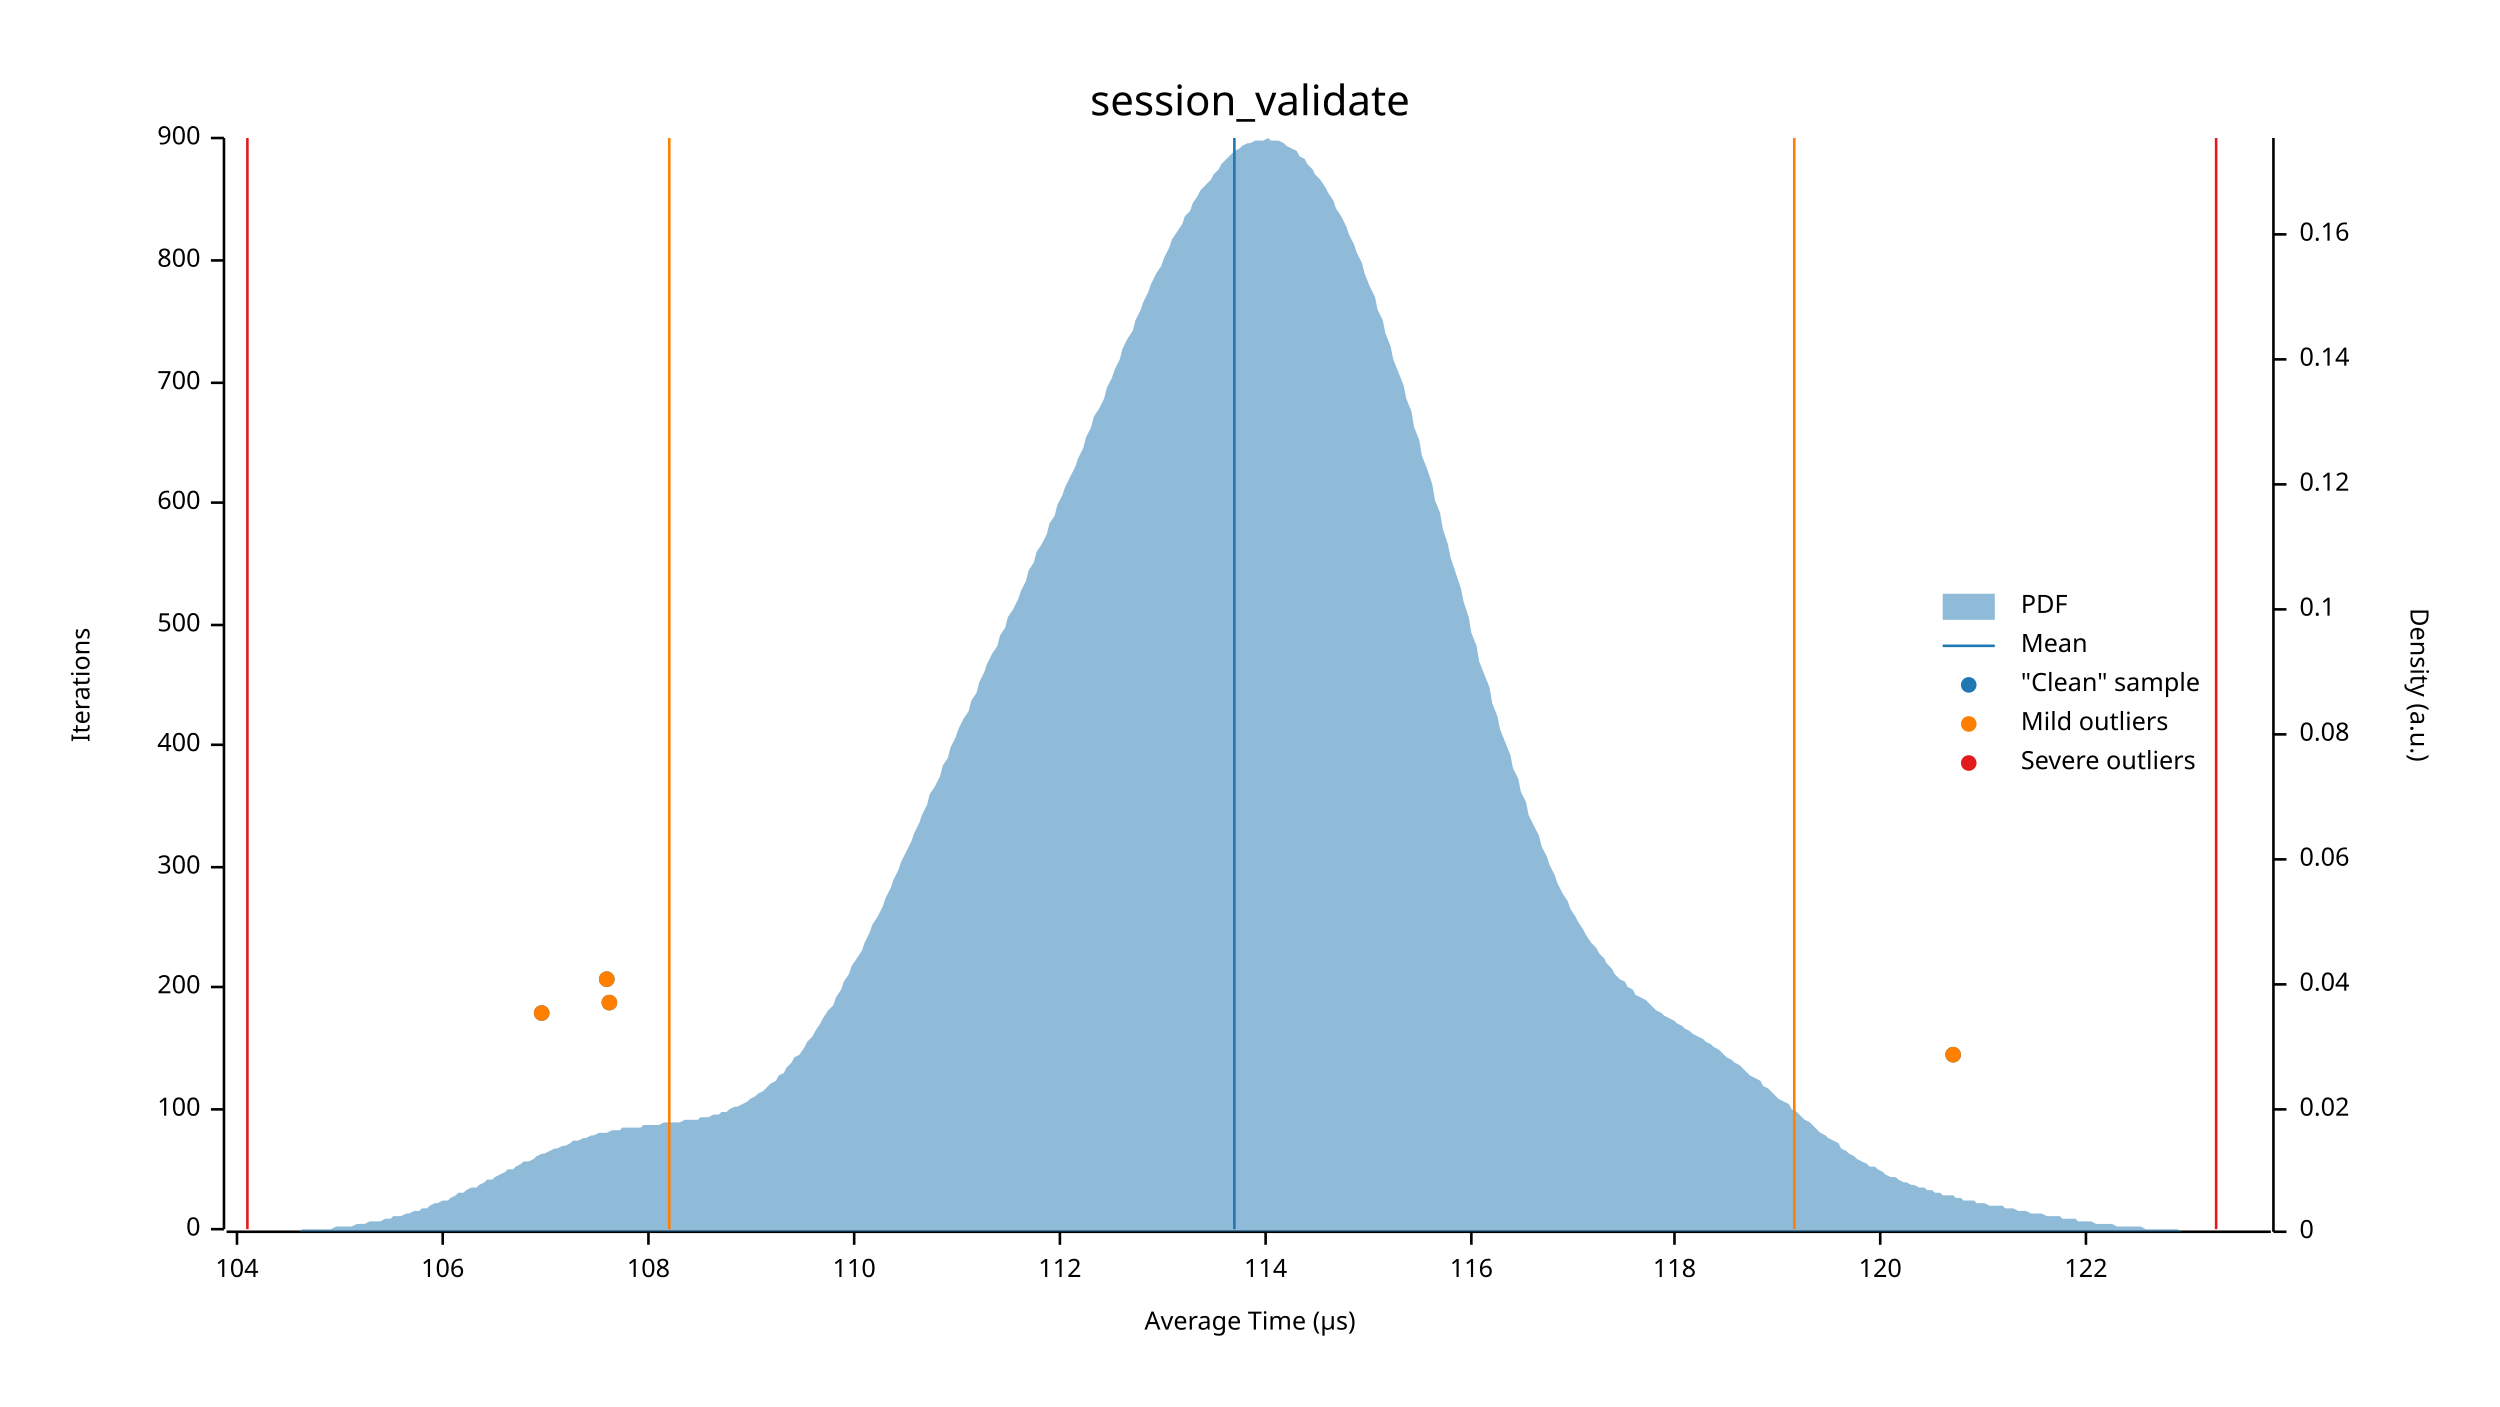
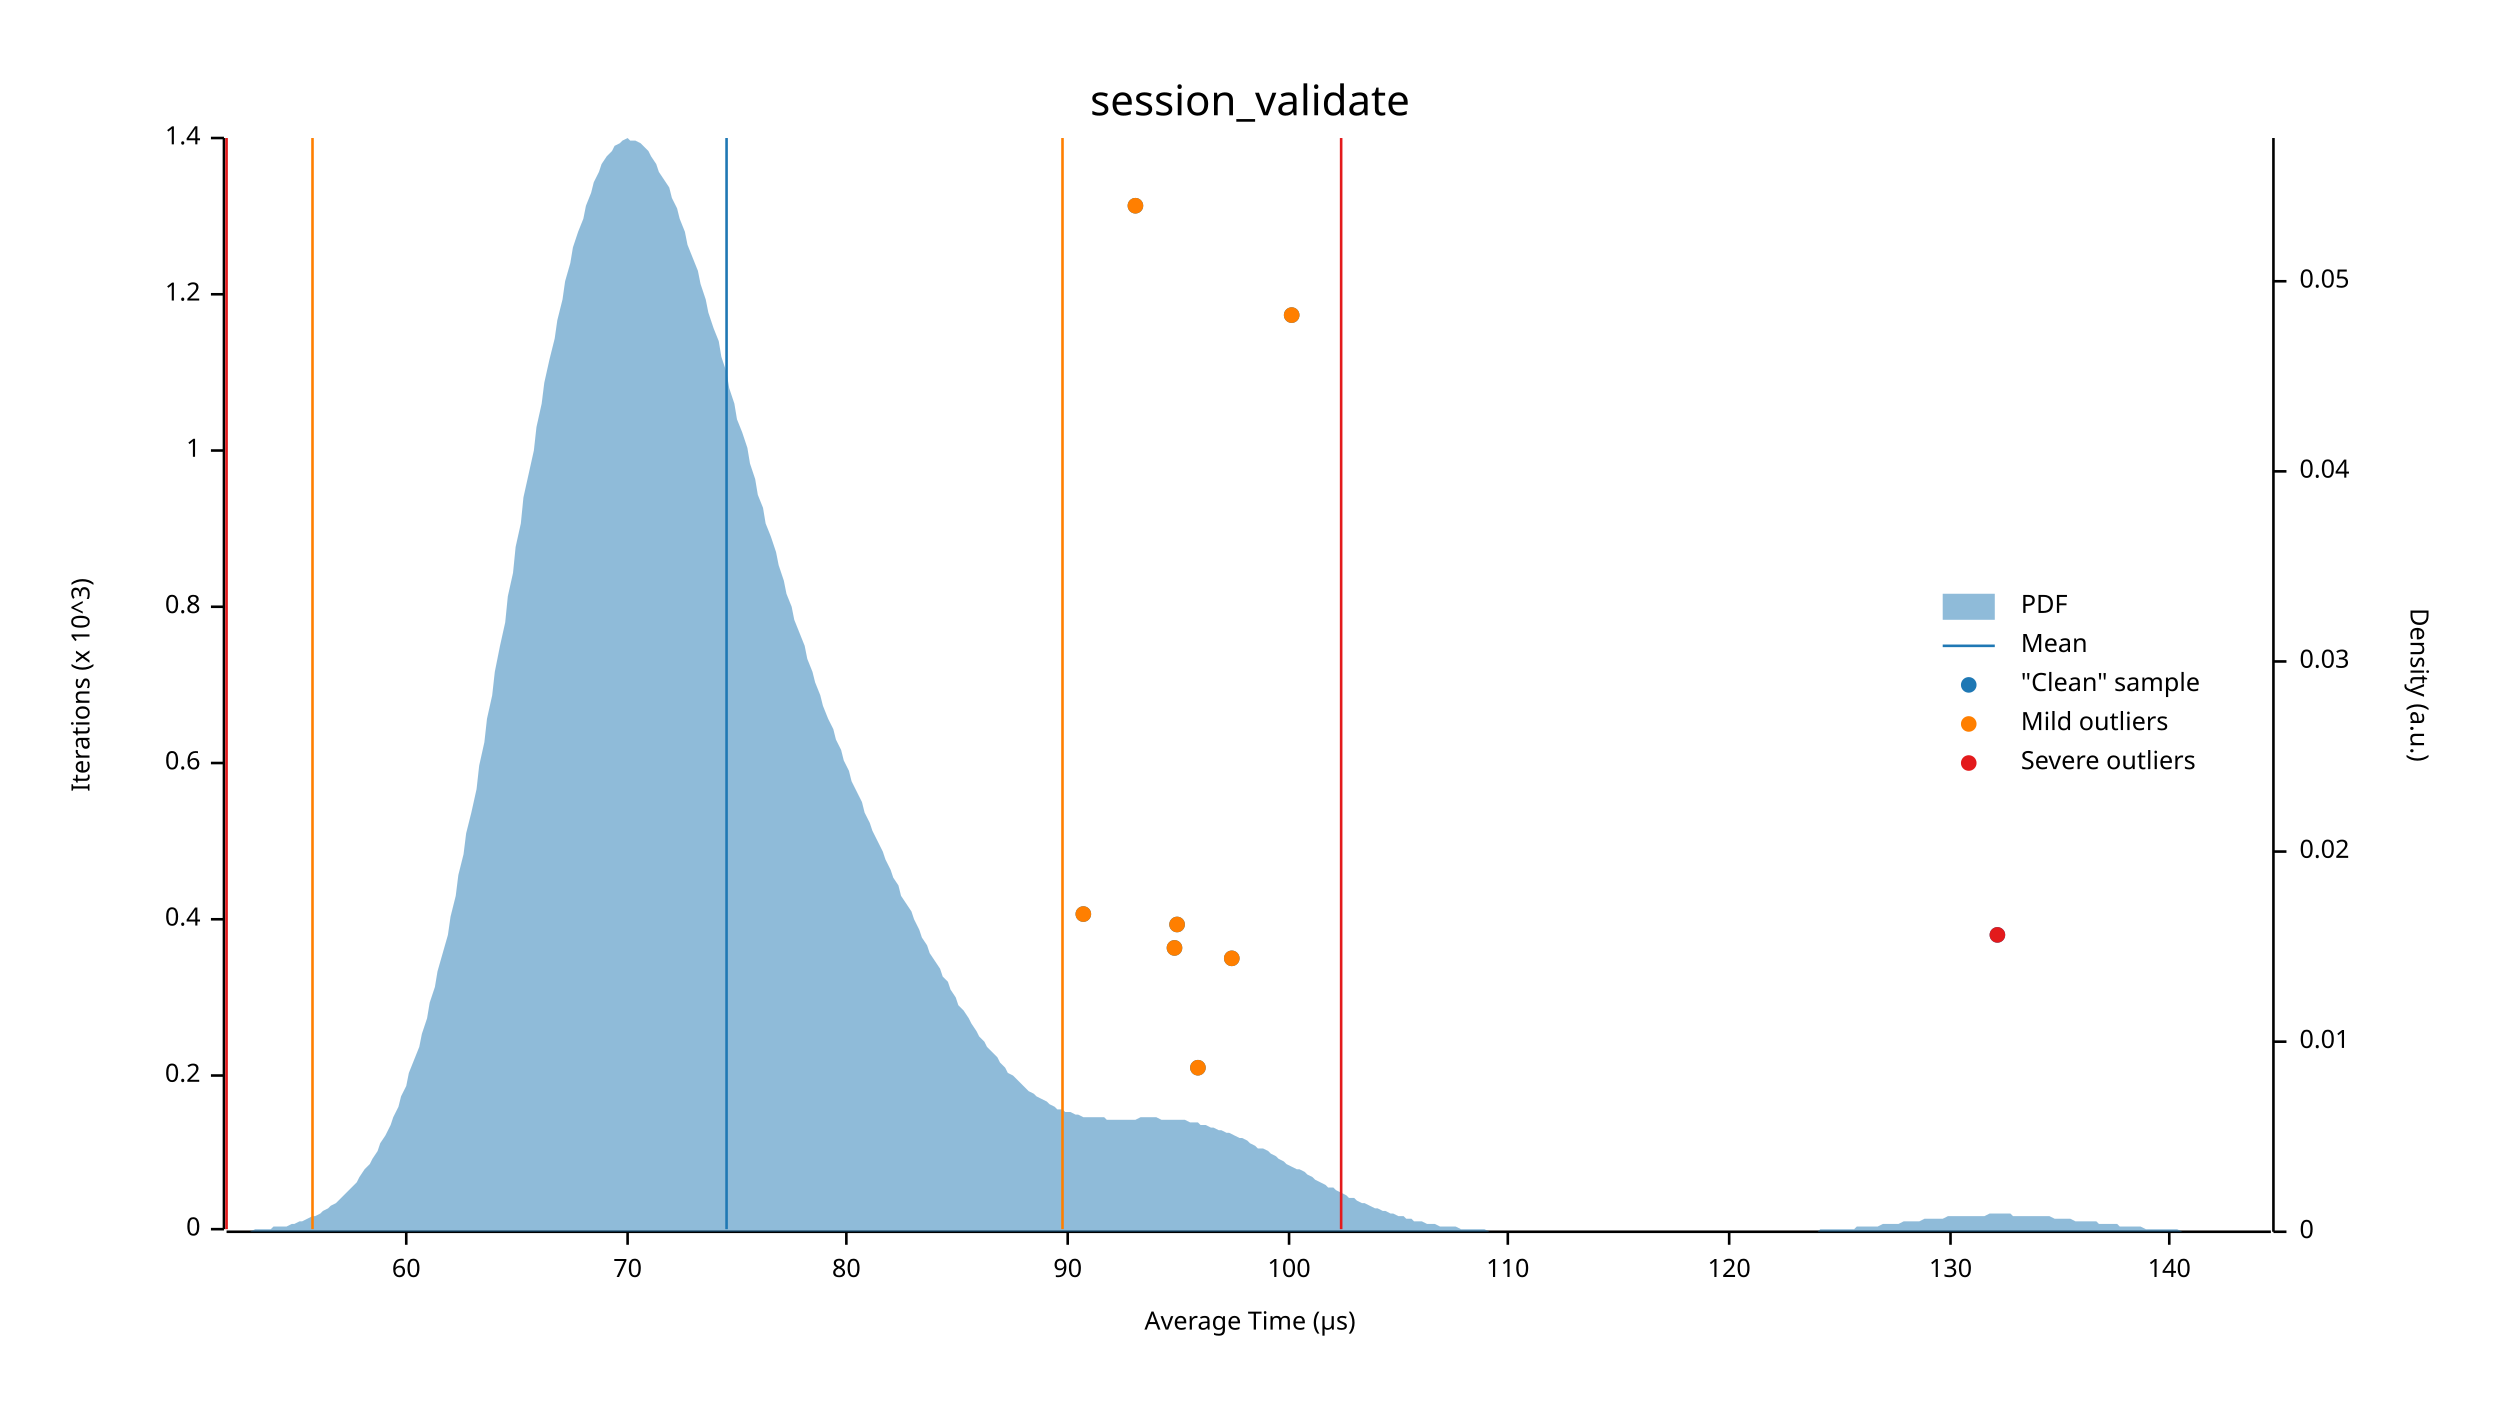
<svg xmlns="http://www.w3.org/2000/svg" width="960" height="540" viewBox="0 0 960 540">
  <text x="480" y="32" dy="0.76em" text-anchor="middle" font-family="sans-serif" font-size="16.129" opacity="1" fill="#000000">
session_validate
</text>
  <text x="27" y="263" dy="0.76em" text-anchor="middle" font-family="sans-serif" font-size="9.677" opacity="1" fill="#000000" transform="rotate(270, 27, 263)">
- Iterations
+ Iterations (x 10^3)
</text>
  <text x="480" y="513" dy="-0.5ex" text-anchor="middle" font-family="sans-serif" font-size="9.677" opacity="1" fill="#000000">
Average Time (µs)
</text>
  <polyline fill="none" opacity="1" stroke="#000000" stroke-width="1" points="86,53 86,472 " />
  <text x="77" y="472" dy="0.5ex" text-anchor="end" font-family="sans-serif" font-size="9.677" opacity="1" fill="#000000">
0
</text>
  <polyline fill="none" opacity="1" stroke="#000000" stroke-width="1" points="81,472 86,472 " />
-   <text x="77" y="426" dy="0.5ex" text-anchor="end" font-family="sans-serif" font-size="9.677" opacity="1" fill="#000000">
- 100
+   <text x="77" y="413" dy="0.5ex" text-anchor="end" font-family="sans-serif" font-size="9.677" opacity="1" fill="#000000">
+ 0.2
</text>
-   <polyline fill="none" opacity="1" stroke="#000000" stroke-width="1" points="81,426 86,426 " />
-   <text x="77" y="379" dy="0.5ex" text-anchor="end" font-family="sans-serif" font-size="9.677" opacity="1" fill="#000000">
- 200
+   <polyline fill="none" opacity="1" stroke="#000000" stroke-width="1" points="81,413 86,413 " />
+   <text x="77" y="353" dy="0.5ex" text-anchor="end" font-family="sans-serif" font-size="9.677" opacity="1" fill="#000000">
+ 0.4
</text>
-   <polyline fill="none" opacity="1" stroke="#000000" stroke-width="1" points="81,379 86,379 " />
-   <text x="77" y="333" dy="0.5ex" text-anchor="end" font-family="sans-serif" font-size="9.677" opacity="1" fill="#000000">
- 300
+   <polyline fill="none" opacity="1" stroke="#000000" stroke-width="1" points="81,353 86,353 " />
+   <text x="77" y="293" dy="0.5ex" text-anchor="end" font-family="sans-serif" font-size="9.677" opacity="1" fill="#000000">
+ 0.6
</text>
-   <polyline fill="none" opacity="1" stroke="#000000" stroke-width="1" points="81,333 86,333 " />
-   <text x="77" y="286" dy="0.5ex" text-anchor="end" font-family="sans-serif" font-size="9.677" opacity="1" fill="#000000">
- 400
+   <polyline fill="none" opacity="1" stroke="#000000" stroke-width="1" points="81,293 86,293 " />
+   <text x="77" y="233" dy="0.5ex" text-anchor="end" font-family="sans-serif" font-size="9.677" opacity="1" fill="#000000">
+ 0.8
</text>
-   <polyline fill="none" opacity="1" stroke="#000000" stroke-width="1" points="81,286 86,286 " />
-   <text x="77" y="240" dy="0.5ex" text-anchor="end" font-family="sans-serif" font-size="9.677" opacity="1" fill="#000000">
- 500
+   <polyline fill="none" opacity="1" stroke="#000000" stroke-width="1" points="81,233 86,233 " />
+   <text x="77" y="173" dy="0.5ex" text-anchor="end" font-family="sans-serif" font-size="9.677" opacity="1" fill="#000000">
+ 1
</text>
-   <polyline fill="none" opacity="1" stroke="#000000" stroke-width="1" points="81,240 86,240 " />
-   <text x="77" y="193" dy="0.5ex" text-anchor="end" font-family="sans-serif" font-size="9.677" opacity="1" fill="#000000">
- 600
+   <polyline fill="none" opacity="1" stroke="#000000" stroke-width="1" points="81,173 86,173 " />
+   <text x="77" y="113" dy="0.5ex" text-anchor="end" font-family="sans-serif" font-size="9.677" opacity="1" fill="#000000">
+ 1.2
</text>
-   <polyline fill="none" opacity="1" stroke="#000000" stroke-width="1" points="81,193 86,193 " />
-   <text x="77" y="147" dy="0.5ex" text-anchor="end" font-family="sans-serif" font-size="9.677" opacity="1" fill="#000000">
- 700
- </text>
-   <polyline fill="none" opacity="1" stroke="#000000" stroke-width="1" points="81,147 86,147 " />
-   <text x="77" y="100" dy="0.5ex" text-anchor="end" font-family="sans-serif" font-size="9.677" opacity="1" fill="#000000">
- 800
- </text>
-   <polyline fill="none" opacity="1" stroke="#000000" stroke-width="1" points="81,100 86,100 " />
+   <polyline fill="none" opacity="1" stroke="#000000" stroke-width="1" points="81,113 86,113 " />
  <text x="77" y="53" dy="0.5ex" text-anchor="end" font-family="sans-serif" font-size="9.677" opacity="1" fill="#000000">
- 900
+ 1.4
</text>
  <polyline fill="none" opacity="1" stroke="#000000" stroke-width="1" points="81,53 86,53 " />
  <polyline fill="none" opacity="1" stroke="#000000" stroke-width="1" points="87,473 872,473 " />
-   <text x="91" y="483" dy="0.76em" text-anchor="middle" font-family="sans-serif" font-size="9.677" opacity="1" fill="#000000">
- 104
+   <text x="156" y="483" dy="0.76em" text-anchor="middle" font-family="sans-serif" font-size="9.677" opacity="1" fill="#000000">
+ 60
</text>
-   <polyline fill="none" opacity="1" stroke="#000000" stroke-width="1" points="91,473 91,478 " />
-   <text x="170" y="483" dy="0.76em" text-anchor="middle" font-family="sans-serif" font-size="9.677" opacity="1" fill="#000000">
- 106
+   <polyline fill="none" opacity="1" stroke="#000000" stroke-width="1" points="156,473 156,478 " />
+   <text x="241" y="483" dy="0.76em" text-anchor="middle" font-family="sans-serif" font-size="9.677" opacity="1" fill="#000000">
+ 70
</text>
-   <polyline fill="none" opacity="1" stroke="#000000" stroke-width="1" points="170,473 170,478 " />
-   <text x="249" y="483" dy="0.76em" text-anchor="middle" font-family="sans-serif" font-size="9.677" opacity="1" fill="#000000">
- 108
+   <polyline fill="none" opacity="1" stroke="#000000" stroke-width="1" points="241,473 241,478 " />
+   <text x="325" y="483" dy="0.76em" text-anchor="middle" font-family="sans-serif" font-size="9.677" opacity="1" fill="#000000">
+ 80
</text>
-   <polyline fill="none" opacity="1" stroke="#000000" stroke-width="1" points="249,473 249,478 " />
-   <text x="328" y="483" dy="0.76em" text-anchor="middle" font-family="sans-serif" font-size="9.677" opacity="1" fill="#000000">
+   <polyline fill="none" opacity="1" stroke="#000000" stroke-width="1" points="325,473 325,478 " />
+   <text x="410" y="483" dy="0.76em" text-anchor="middle" font-family="sans-serif" font-size="9.677" opacity="1" fill="#000000">
+ 90
+ </text>
+   <polyline fill="none" opacity="1" stroke="#000000" stroke-width="1" points="410,473 410,478 " />
+   <text x="495" y="483" dy="0.76em" text-anchor="middle" font-family="sans-serif" font-size="9.677" opacity="1" fill="#000000">
+ 100
+ </text>
+   <polyline fill="none" opacity="1" stroke="#000000" stroke-width="1" points="495,473 495,478 " />
+   <text x="579" y="483" dy="0.76em" text-anchor="middle" font-family="sans-serif" font-size="9.677" opacity="1" fill="#000000">
110
</text>
-   <polyline fill="none" opacity="1" stroke="#000000" stroke-width="1" points="328,473 328,478 " />
-   <text x="407" y="483" dy="0.76em" text-anchor="middle" font-family="sans-serif" font-size="9.677" opacity="1" fill="#000000">
- 112
- </text>
-   <polyline fill="none" opacity="1" stroke="#000000" stroke-width="1" points="407,473 407,478 " />
-   <text x="486" y="483" dy="0.76em" text-anchor="middle" font-family="sans-serif" font-size="9.677" opacity="1" fill="#000000">
- 114
- </text>
-   <polyline fill="none" opacity="1" stroke="#000000" stroke-width="1" points="486,473 486,478 " />
-   <text x="565" y="483" dy="0.76em" text-anchor="middle" font-family="sans-serif" font-size="9.677" opacity="1" fill="#000000">
- 116
- </text>
-   <polyline fill="none" opacity="1" stroke="#000000" stroke-width="1" points="565,473 565,478 " />
-   <text x="643" y="483" dy="0.76em" text-anchor="middle" font-family="sans-serif" font-size="9.677" opacity="1" fill="#000000">
- 118
- </text>
-   <polyline fill="none" opacity="1" stroke="#000000" stroke-width="1" points="643,473 643,478 " />
-   <text x="722" y="483" dy="0.76em" text-anchor="middle" font-family="sans-serif" font-size="9.677" opacity="1" fill="#000000">
+   <polyline fill="none" opacity="1" stroke="#000000" stroke-width="1" points="579,473 579,478 " />
+   <text x="664" y="483" dy="0.76em" text-anchor="middle" font-family="sans-serif" font-size="9.677" opacity="1" fill="#000000">
120
</text>
-   <polyline fill="none" opacity="1" stroke="#000000" stroke-width="1" points="722,473 722,478 " />
-   <text x="801" y="483" dy="0.76em" text-anchor="middle" font-family="sans-serif" font-size="9.677" opacity="1" fill="#000000">
- 122
+   <polyline fill="none" opacity="1" stroke="#000000" stroke-width="1" points="664,473 664,478 " />
+   <text x="749" y="483" dy="0.76em" text-anchor="middle" font-family="sans-serif" font-size="9.677" opacity="1" fill="#000000">
+ 130
</text>
-   <polyline fill="none" opacity="1" stroke="#000000" stroke-width="1" points="801,473 801,478 " />
+   <polyline fill="none" opacity="1" stroke="#000000" stroke-width="1" points="749,473 749,478 " />
+   <text x="833" y="483" dy="0.76em" text-anchor="middle" font-family="sans-serif" font-size="9.677" opacity="1" fill="#000000">
+ 140
+ </text>
+   <polyline fill="none" opacity="1" stroke="#000000" stroke-width="1" points="833,473 833,478 " />
  <text x="933" y="263" dy="0.76em" text-anchor="middle" font-family="sans-serif" font-size="9.677" opacity="1" fill="#000000" transform="rotate(90, 933, 263)">
Density (a.u.)
</text>
  <polyline fill="none" opacity="1" stroke="#000000" stroke-width="1" points="873,53 873,473 " />
  <text x="883" y="473" dy="0.5ex" text-anchor="start" font-family="sans-serif" font-size="9.677" opacity="1" fill="#000000">
0
</text>
  <polyline fill="none" opacity="1" stroke="#000000" stroke-width="1" points="873,473 878,473 " />
-   <text x="883" y="426" dy="0.5ex" text-anchor="start" font-family="sans-serif" font-size="9.677" opacity="1" fill="#000000">
+   <text x="883" y="400" dy="0.5ex" text-anchor="start" font-family="sans-serif" font-size="9.677" opacity="1" fill="#000000">
+ 0.01
+ </text>
+   <polyline fill="none" opacity="1" stroke="#000000" stroke-width="1" points="873,400 878,400 " />
+   <text x="883" y="327" dy="0.5ex" text-anchor="start" font-family="sans-serif" font-size="9.677" opacity="1" fill="#000000">
0.02
</text>
-   <polyline fill="none" opacity="1" stroke="#000000" stroke-width="1" points="873,426 878,426 " />
-   <text x="883" y="378" dy="0.5ex" text-anchor="start" font-family="sans-serif" font-size="9.677" opacity="1" fill="#000000">
+   <polyline fill="none" opacity="1" stroke="#000000" stroke-width="1" points="873,327 878,327 " />
+   <text x="883" y="254" dy="0.5ex" text-anchor="start" font-family="sans-serif" font-size="9.677" opacity="1" fill="#000000">
+ 0.03
+ </text>
+   <polyline fill="none" opacity="1" stroke="#000000" stroke-width="1" points="873,254 878,254 " />
+   <text x="883" y="181" dy="0.5ex" text-anchor="start" font-family="sans-serif" font-size="9.677" opacity="1" fill="#000000">
0.04
</text>
-   <polyline fill="none" opacity="1" stroke="#000000" stroke-width="1" points="873,378 878,378 " />
-   <text x="883" y="330" dy="0.5ex" text-anchor="start" font-family="sans-serif" font-size="9.677" opacity="1" fill="#000000">
- 0.06
+   <polyline fill="none" opacity="1" stroke="#000000" stroke-width="1" points="873,181 878,181 " />
+   <text x="883" y="108" dy="0.5ex" text-anchor="start" font-family="sans-serif" font-size="9.677" opacity="1" fill="#000000">
+ 0.05
</text>
-   <polyline fill="none" opacity="1" stroke="#000000" stroke-width="1" points="873,330 878,330 " />
-   <text x="883" y="282" dy="0.5ex" text-anchor="start" font-family="sans-serif" font-size="9.677" opacity="1" fill="#000000">
- 0.08
- </text>
-   <polyline fill="none" opacity="1" stroke="#000000" stroke-width="1" points="873,282 878,282 " />
-   <text x="883" y="234" dy="0.5ex" text-anchor="start" font-family="sans-serif" font-size="9.677" opacity="1" fill="#000000">
- 0.1
- </text>
-   <polyline fill="none" opacity="1" stroke="#000000" stroke-width="1" points="873,234 878,234 " />
-   <text x="883" y="186" dy="0.5ex" text-anchor="start" font-family="sans-serif" font-size="9.677" opacity="1" fill="#000000">
- 0.12
- </text>
-   <polyline fill="none" opacity="1" stroke="#000000" stroke-width="1" points="873,186 878,186 " />
-   <text x="883" y="138" dy="0.5ex" text-anchor="start" font-family="sans-serif" font-size="9.677" opacity="1" fill="#000000">
- 0.14
- </text>
-   <polyline fill="none" opacity="1" stroke="#000000" stroke-width="1" points="873,138 878,138 " />
-   <text x="883" y="90" dy="0.5ex" text-anchor="start" font-family="sans-serif" font-size="9.677" opacity="1" fill="#000000">
- 0.16
- </text>
-   <polyline fill="none" opacity="1" stroke="#000000" stroke-width="1" points="873,90 878,90 " />
-   <polygon opacity="0.5" fill="#1F78B4" points="87,473 88,473 90,473 91,473 93,473 94,473 96,473 98,473 99,473 101,473 102,473 104,473 105,473 107,473 109,473 110,473 112,473 113,473 115,473 116,472 118,472 120,472 121,472 123,472 124,472 126,472 127,472 129,471 131,471 132,471 134,471 135,471 137,470 138,470 140,470 142,469 143,469 145,469 146,469 148,468 150,468 151,467 153,467 154,467 156,466 157,466 159,465 161,465 162,464 164,464 165,463 167,462 168,462 170,461 172,461 173,460 175,459 176,458 178,458 179,457 181,456 183,456 184,455 186,454 187,453 189,453 190,452 192,451 194,450 195,449 197,449 198,448 200,447 201,446 203,446 205,445 206,444 208,443 209,443 211,442 213,441 214,441 216,440 217,440 219,439 220,438 222,438 224,437 225,437 227,436 228,436 230,435 231,435 233,435 235,434 236,434 238,434 239,433 241,433 242,433 244,433 246,433 247,432 249,432 250,432 252,432 253,432 255,431 257,431 258,431 260,431 261,431 263,430 264,430 266,430 268,430 269,429 271,429 272,429 274,428 276,428 277,427 279,427 280,426 282,425 283,425 285,424 287,423 288,422 290,421 291,420 293,419 294,418 296,416 298,415 299,413 301,412 302,410 304,408 305,406 307,405 309,402 310,400 312,398 313,396 315,393 316,391 318,388 320,386 321,383 323,380 324,377 326,374 327,371 329,368 331,365 332,362 334,358 335,355 337,352 339,348 340,345 342,341 343,338 345,334 346,331 348,327 350,323 351,320 353,316 354,313 356,309 357,305 359,302 361,298 362,294 364,291 365,287 367,283 368,280 370,276 372,273 373,269 375,266 376,262 378,258 379,255 381,251 383,248 384,244 386,241 387,237 389,234 391,230 392,227 394,223 395,219 397,216 398,212 400,209 402,205 403,201 405,198 406,194 408,190 409,187 411,183 413,179 414,176 416,172 417,168 419,164 420,160 422,157 424,153 425,149 427,145 428,142 430,138 431,134 433,130 435,127 436,123 438,119 439,116 441,112 442,109 444,105 446,102 447,99 449,95 450,92 452,89 454,86 455,83 457,81 458,78 460,75 461,73 463,71 465,69 466,67 468,65 469,63 471,61 472,60 474,58 476,57 477,56 479,55 480,55 482,54 483,54 485,54 487,53 488,54 490,54 491,54 493,55 494,56 496,57 498,58 499,60 501,61 502,63 504,65 505,67 507,69 509,72 510,74 512,77 513,80 515,83 517,87 518,90 520,94 521,97 523,101 524,105 526,110 528,114 529,119 531,123 532,128 534,133 535,138 537,143 539,148 540,153 542,158 543,164 545,169 546,175 548,180 550,186 551,192 553,197 554,203 556,209 557,214 559,220 561,226 562,231 564,237 565,243 567,248 568,254 570,259 572,264 573,270 575,275 576,280 578,285 580,290 581,295 583,299 584,304 586,308 587,313 589,317 591,321 592,325 594,329 595,332 597,336 598,339 600,343 602,346 603,349 605,352 606,354 608,357 609,359 611,362 613,364 614,366 616,368 617,370 619,372 620,374 622,376 624,377 625,379 627,380 628,382 630,383 632,384 633,385 635,387 636,388 638,389 639,390 641,391 643,392 644,393 646,394 647,395 649,396 650,397 652,398 654,399 655,400 657,401 658,402 660,403 661,404 663,406 665,407 666,408 668,409 669,410 671,412 672,413 674,414 676,415 677,417 679,418 680,419 682,421 683,422 685,423 687,424 688,426 690,427 691,428 693,430 695,431 696,432 698,434 699,435 701,436 702,437 704,438 706,439 707,441 709,442 710,443 712,444 713,445 715,446 717,447 718,448 720,448 721,449 723,450 724,451 726,452 728,452 729,453 731,454 732,454 734,455 735,455 737,456 739,456 740,457 742,457 743,458 745,458 746,459 748,459 750,459 751,460 753,460 754,461 756,461 758,461 759,462 761,462 762,462 764,463 765,463 767,463 769,463 770,464 772,464 773,464 775,465 776,465 778,465 780,466 781,466 783,466 784,466 786,467 787,467 789,467 791,467 792,468 794,468 795,468 797,468 798,469 800,469 802,469 803,469 805,470 806,470 808,470 809,470 811,470 813,471 814,471 816,471 817,471 819,471 821,471 822,471 824,472 825,472 827,472 828,472 830,472 832,472 833,472 835,472 836,472 838,473 839,473 841,473 843,473 844,473 846,473 847,473 849,473 850,473 852,473 854,473 855,473 857,473 858,473 860,473 861,473 863,473 865,473 866,473 868,473 869,473 871,473 873,473 873,473 87,473 " />
-   <polyline fill="none" opacity="1" stroke="#1F78B4" stroke-width="1" points="474,472 474,53 " />
-   <polyline fill="none" opacity="1" stroke="#FF7F00" stroke-width="1" points="257,472 257,53 " />
-   <polyline fill="none" opacity="1" stroke="#FF7F00" stroke-width="1" points="689,472 689,53 " />
-   <polyline fill="none" opacity="1" stroke="#E31A1C" stroke-width="1" points="95,472 95,53 " />
-   <polyline fill="none" opacity="1" stroke="#E31A1C" stroke-width="1" points="851,472 851,53 " />
-   <circle cx="750" cy="405" r="3" opacity="1" fill="#1F78B4" stroke="none" stroke-width="1" />
-   <circle cx="208" cy="389" r="3" opacity="1" fill="#1F78B4" stroke="none" stroke-width="1" />
-   <circle cx="234" cy="385" r="3" opacity="1" fill="#1F78B4" stroke="none" stroke-width="1" />
-   <circle cx="233" cy="376" r="3" opacity="1" fill="#1F78B4" stroke="none" stroke-width="1" />
-   <circle cx="750" cy="405" r="3" opacity="1" fill="#FF7F00" stroke="none" stroke-width="1" />
-   <circle cx="208" cy="389" r="3" opacity="1" fill="#FF7F00" stroke="none" stroke-width="1" />
-   <circle cx="234" cy="385" r="3" opacity="1" fill="#FF7F00" stroke="none" stroke-width="1" />
-   <circle cx="233" cy="376" r="3" opacity="1" fill="#FF7F00" stroke="none" stroke-width="1" />
+   <polyline fill="none" opacity="1" stroke="#000000" stroke-width="1" points="873,108 878,108 " />
+   <polygon opacity="0.5" fill="#1F78B4" points="87,473 88,473 90,473 91,473 93,473 94,473 96,473 98,472 99,472 101,472 102,472 104,472 105,471 107,471 109,471 110,471 112,470 113,470 115,469 116,469 118,468 120,467 121,467 123,466 124,465 126,464 127,463 129,462 131,460 132,459 134,457 135,456 137,454 138,452 140,449 142,447 143,445 145,442 146,439 148,436 150,432 151,429 153,425 154,421 156,417 157,412 159,407 161,402 162,397 164,391 165,385 167,379 168,373 170,366 172,359 173,352 175,344 176,336 178,328 179,320 181,312 183,303 184,294 186,285 187,276 189,267 190,258 192,248 194,239 195,229 197,220 198,210 200,201 201,191 203,182 205,173 206,164 208,155 209,147 211,138 213,130 214,123 216,115 217,108 219,101 220,95 222,89 224,84 225,79 227,74 228,70 230,66 231,63 233,60 235,58 236,56 238,55 239,54 241,53 242,54 244,54 246,55 247,56 249,58 250,60 252,63 253,66 255,69 257,72 258,76 260,80 261,84 263,89 264,94 266,99 268,104 269,109 271,115 272,120 274,126 276,131 277,137 279,143 280,149 282,155 283,161 285,166 287,172 288,178 290,184 291,190 293,195 294,201 296,206 298,212 299,217 301,223 302,228 304,233 305,238 307,243 309,248 310,253 312,258 313,262 315,267 316,271 318,276 320,280 321,284 323,288 324,292 326,296 327,300 329,304 331,308 332,312 334,316 335,319 337,323 339,327 340,330 342,334 343,337 345,340 346,344 348,347 350,350 351,353 353,357 354,360 356,363 357,366 359,369 361,372 362,375 364,377 365,380 367,383 368,386 370,388 372,391 373,393 375,396 376,398 378,400 379,402 381,404 383,406 384,408 386,410 387,412 389,413 391,415 392,416 394,418 395,419 397,420 398,421 400,422 402,423 403,424 405,425 406,426 408,426 409,427 411,427 413,428 414,428 416,429 417,429 419,429 420,429 422,429 424,429 425,430 427,430 428,430 430,430 431,430 433,430 435,430 436,430 438,429 439,429 441,429 442,429 444,429 446,430 447,430 449,430 450,430 452,430 454,430 455,430 457,431 458,431 460,431 461,432 463,432 465,433 466,433 468,434 469,434 471,435 472,435 474,436 476,437 477,437 479,438 480,439 482,440 483,441 485,441 487,442 488,443 490,444 491,445 493,446 494,447 496,448 498,449 499,449 501,450 502,451 504,452 505,453 507,454 509,455 510,456 512,456 513,457 515,458 517,459 518,460 520,460 521,461 523,462 524,462 526,463 528,464 529,464 531,465 532,465 534,466 535,466 537,467 539,467 540,468 542,468 543,469 545,469 546,469 548,470 550,470 551,470 553,471 554,471 556,471 557,471 559,471 561,472 562,472 564,472 565,472 567,472 568,472 570,472 572,473 573,473 575,473 576,473 578,473 580,473 581,473 583,473 584,473 586,473 587,473 589,473 591,473 592,473 594,473 595,473 597,473 598,473 600,473 602,473 603,473 605,473 606,473 608,473 609,473 611,473 613,473 614,473 616,473 617,473 619,473 620,473 622,473 624,473 625,473 627,473 628,473 630,473 632,473 633,473 635,473 636,473 638,473 639,473 641,473 643,473 644,473 646,473 647,473 649,473 650,473 652,473 654,473 655,473 657,473 658,473 660,473 661,473 663,473 665,473 666,473 668,473 669,473 671,473 672,473 674,473 676,473 677,473 679,473 680,473 682,473 683,473 685,473 687,473 688,473 690,473 691,473 693,473 695,473 696,473 698,473 699,472 701,472 702,472 704,472 706,472 707,472 709,472 710,472 712,472 713,471 715,471 717,471 718,471 720,471 721,471 723,470 724,470 726,470 728,470 729,470 731,469 732,469 734,469 735,469 737,469 739,468 740,468 742,468 743,468 745,468 746,468 748,467 750,467 751,467 753,467 754,467 756,467 758,467 759,467 761,467 762,467 764,466 765,466 767,466 769,466 770,466 772,466 773,467 775,467 776,467 778,467 780,467 781,467 783,467 784,467 786,467 787,467 789,468 791,468 792,468 794,468 795,468 797,469 798,469 800,469 802,469 803,469 805,469 806,470 808,470 809,470 811,470 813,470 814,471 816,471 817,471 819,471 821,471 822,471 824,472 825,472 827,472 828,472 830,472 832,472 833,472 835,472 836,472 838,473 839,473 841,473 843,473 844,473 846,473 847,473 849,473 850,473 852,473 854,473 855,473 857,473 858,473 860,473 861,473 863,473 865,473 866,473 868,473 869,473 871,473 873,473 873,473 87,473 " />
+   <polyline fill="none" opacity="1" stroke="#1F78B4" stroke-width="1" points="279,472 279,53 " />
+   <polyline fill="none" opacity="1" stroke="#FF7F00" stroke-width="1" points="120,472 120,53 " />
+   <polyline fill="none" opacity="1" stroke="#FF7F00" stroke-width="1" points="408,472 408,53 " />
+   <polyline fill="none" opacity="1" stroke="#E31A1C" stroke-width="1" points="87,472 87,53 " />
+   <polyline fill="none" opacity="1" stroke="#E31A1C" stroke-width="1" points="515,472 515,53 " />
+   <circle cx="460" cy="410" r="3" opacity="1" fill="#1F78B4" stroke="none" stroke-width="1" />
+   <circle cx="473" cy="368" r="3" opacity="1" fill="#1F78B4" stroke="none" stroke-width="1" />
+   <circle cx="451" cy="364" r="3" opacity="1" fill="#1F78B4" stroke="none" stroke-width="1" />
+   <circle cx="767" cy="359" r="3" opacity="1" fill="#1F78B4" stroke="none" stroke-width="1" />
+   <circle cx="452" cy="355" r="3" opacity="1" fill="#1F78B4" stroke="none" stroke-width="1" />
+   <circle cx="416" cy="351" r="3" opacity="1" fill="#1F78B4" stroke="none" stroke-width="1" />
+   <circle cx="496" cy="121" r="3" opacity="1" fill="#1F78B4" stroke="none" stroke-width="1" />
+   <circle cx="436" cy="79" r="3" opacity="1" fill="#1F78B4" stroke="none" stroke-width="1" />
+   <circle cx="460" cy="410" r="3" opacity="1" fill="#FF7F00" stroke="none" stroke-width="1" />
+   <circle cx="473" cy="368" r="3" opacity="1" fill="#FF7F00" stroke="none" stroke-width="1" />
+   <circle cx="451" cy="364" r="3" opacity="1" fill="#FF7F00" stroke="none" stroke-width="1" />
+   <circle cx="452" cy="355" r="3" opacity="1" fill="#FF7F00" stroke="none" stroke-width="1" />
+   <circle cx="416" cy="351" r="3" opacity="1" fill="#FF7F00" stroke="none" stroke-width="1" />
+   <circle cx="496" cy="121" r="3" opacity="1" fill="#FF7F00" stroke="none" stroke-width="1" />
+   <circle cx="436" cy="79" r="3" opacity="1" fill="#FF7F00" stroke="none" stroke-width="1" />
+   <circle cx="767" cy="359" r="3" opacity="1" fill="#E31A1C" stroke="none" stroke-width="1" />
  <text x="776" y="228" dy="0.76em" text-anchor="start" font-family="sans-serif" font-size="9.677" opacity="1" fill="#000000">
PDF
</text>
  <text x="776" y="243" dy="0.76em" text-anchor="start" font-family="sans-serif" font-size="9.677" opacity="1" fill="#000000">
Mean
</text>
  <text x="776" y="258" dy="0.76em" text-anchor="start" font-family="sans-serif" font-size="9.677" opacity="1" fill="#000000">
"Clean" sample
</text>
  <text x="776" y="273" dy="0.76em" text-anchor="start" font-family="sans-serif" font-size="9.677" opacity="1" fill="#000000">
Mild outliers
</text>
  <text x="776" y="288" dy="0.76em" text-anchor="start" font-family="sans-serif" font-size="9.677" opacity="1" fill="#000000">
Severe outliers
</text>
  <rect x="746" y="228" width="20" height="10" opacity="0.5" fill="#1F78B4" stroke="none" />
  <polyline fill="none" opacity="1" stroke="#1F78B4" stroke-width="1" points="746,248 766,248 " />
  <circle cx="756" cy="263" r="3" opacity="1" fill="#1F78B4" stroke="none" stroke-width="1" />
  <circle cx="756" cy="278" r="3" opacity="1" fill="#FF7F00" stroke="none" stroke-width="1" />
  <circle cx="756" cy="293" r="3" opacity="1" fill="#E31A1C" stroke="none" stroke-width="1" />
</svg>
